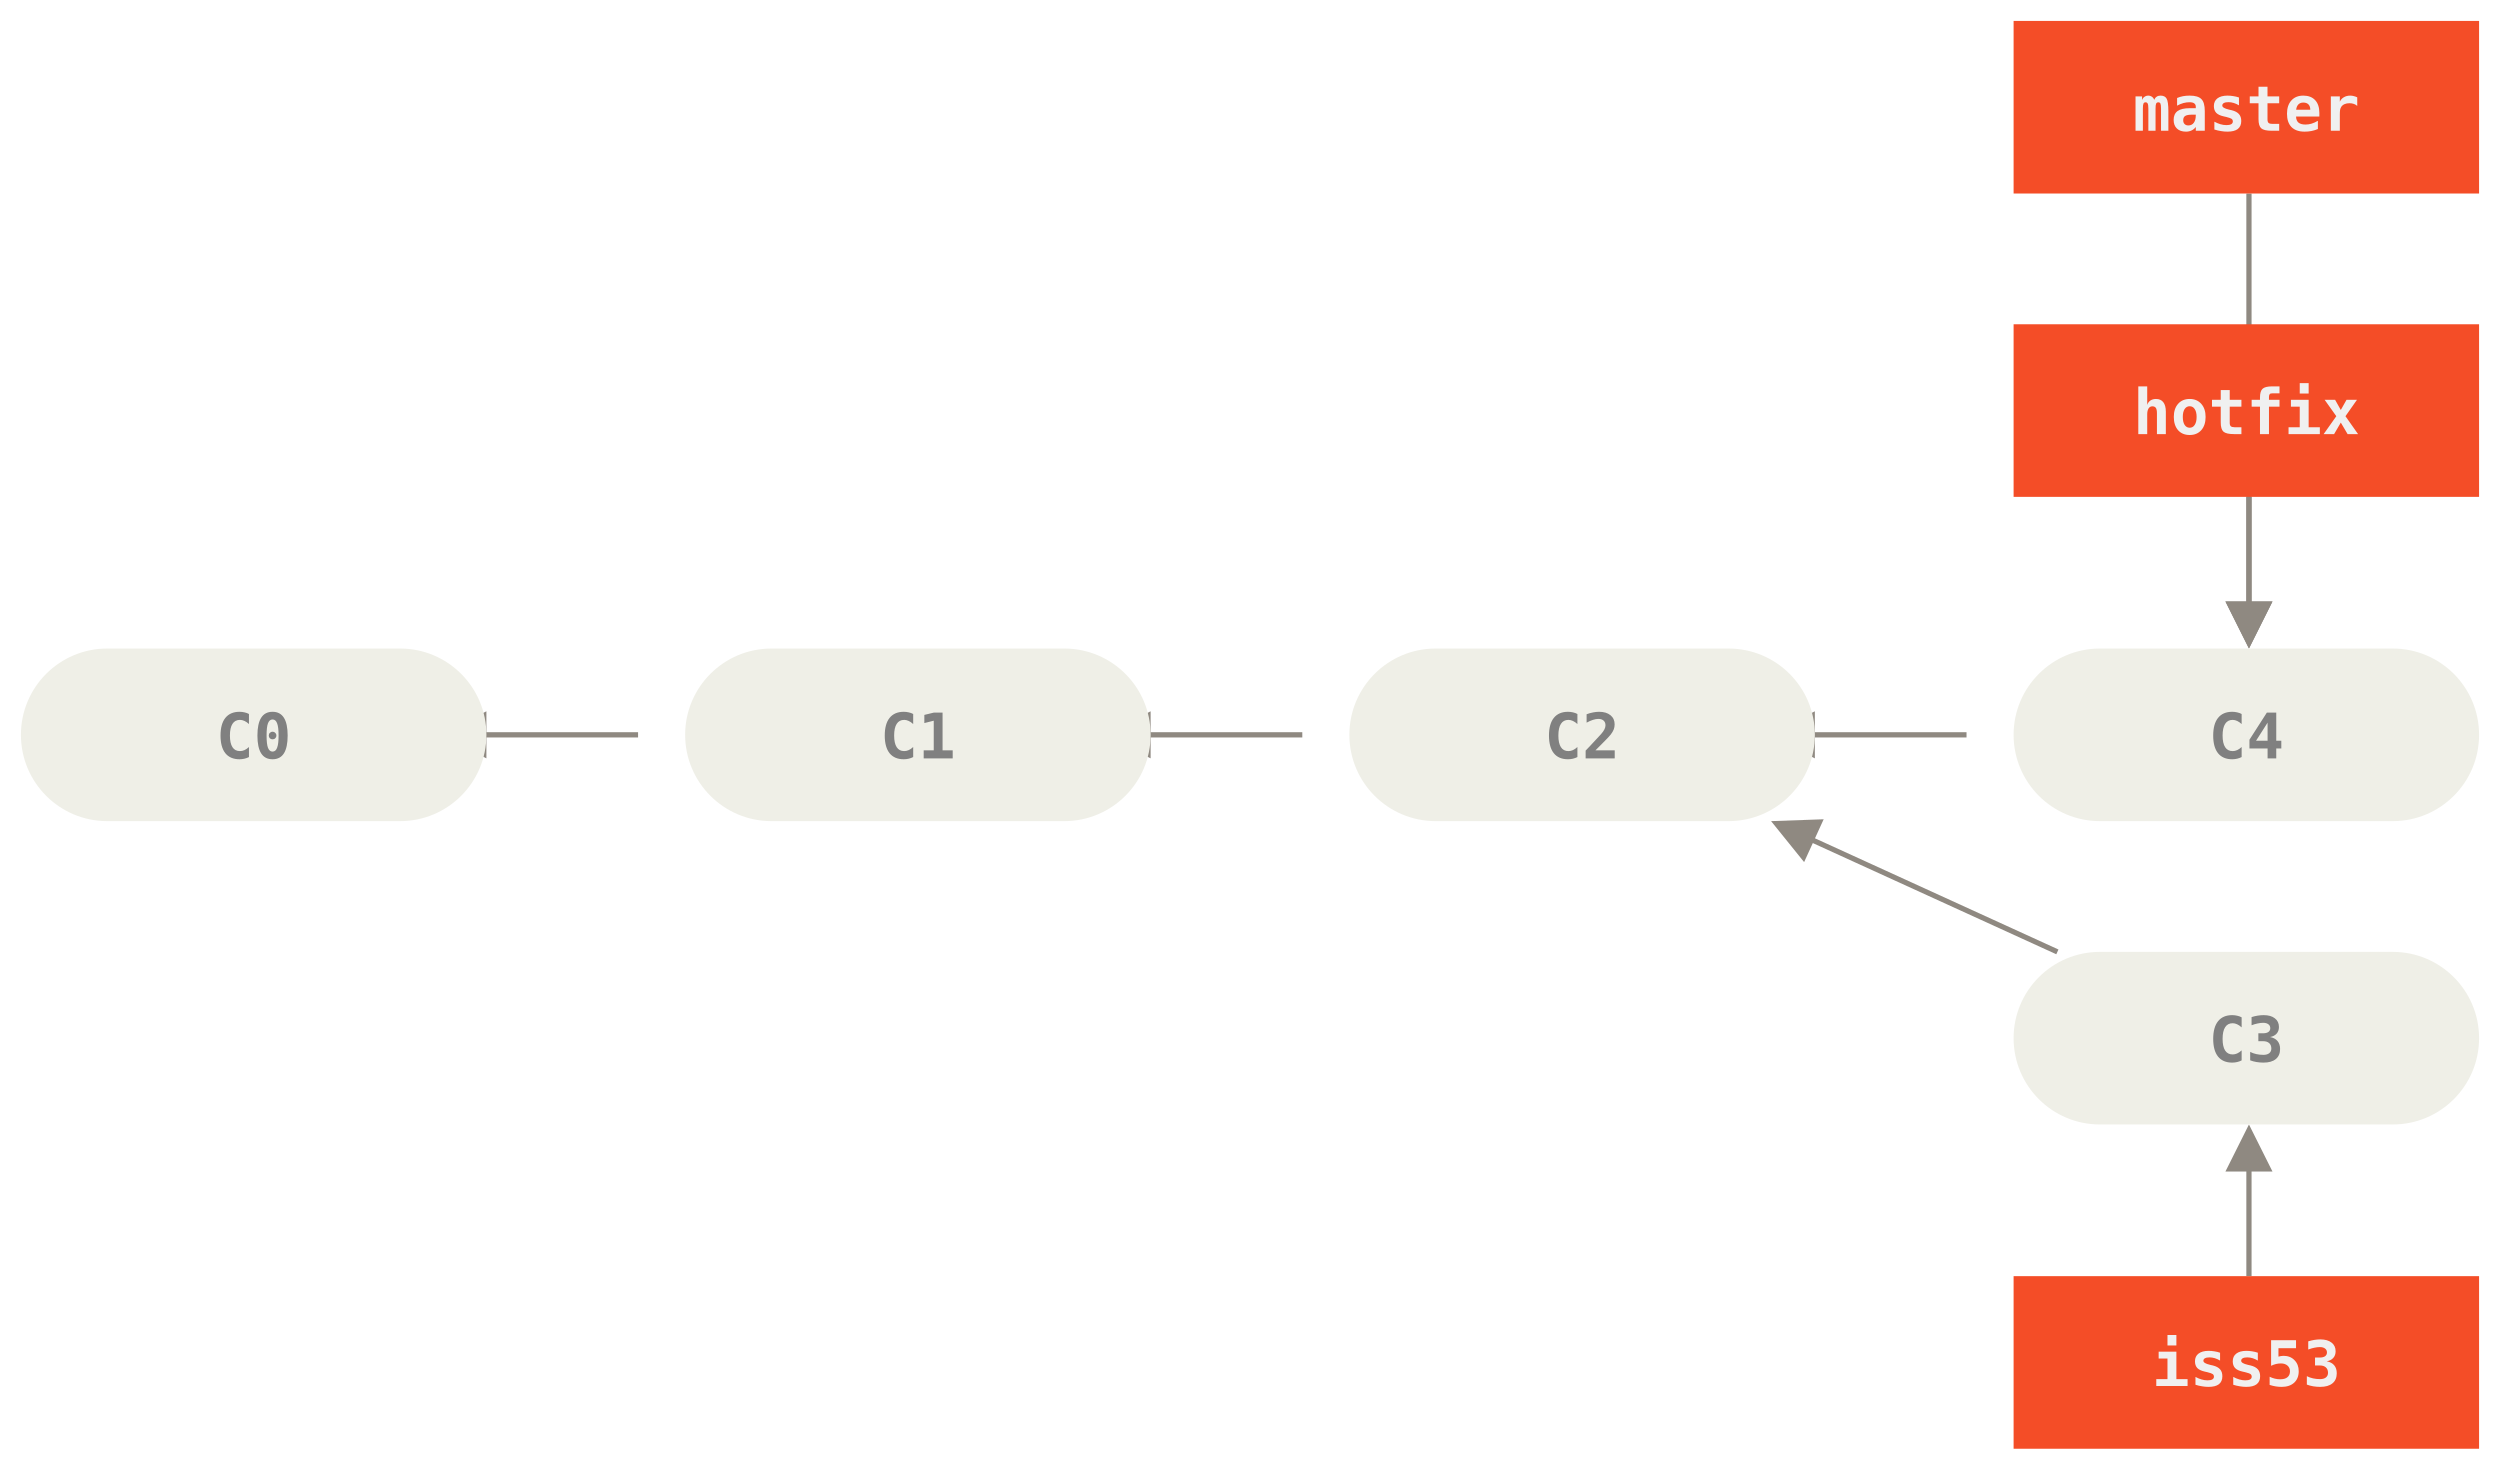
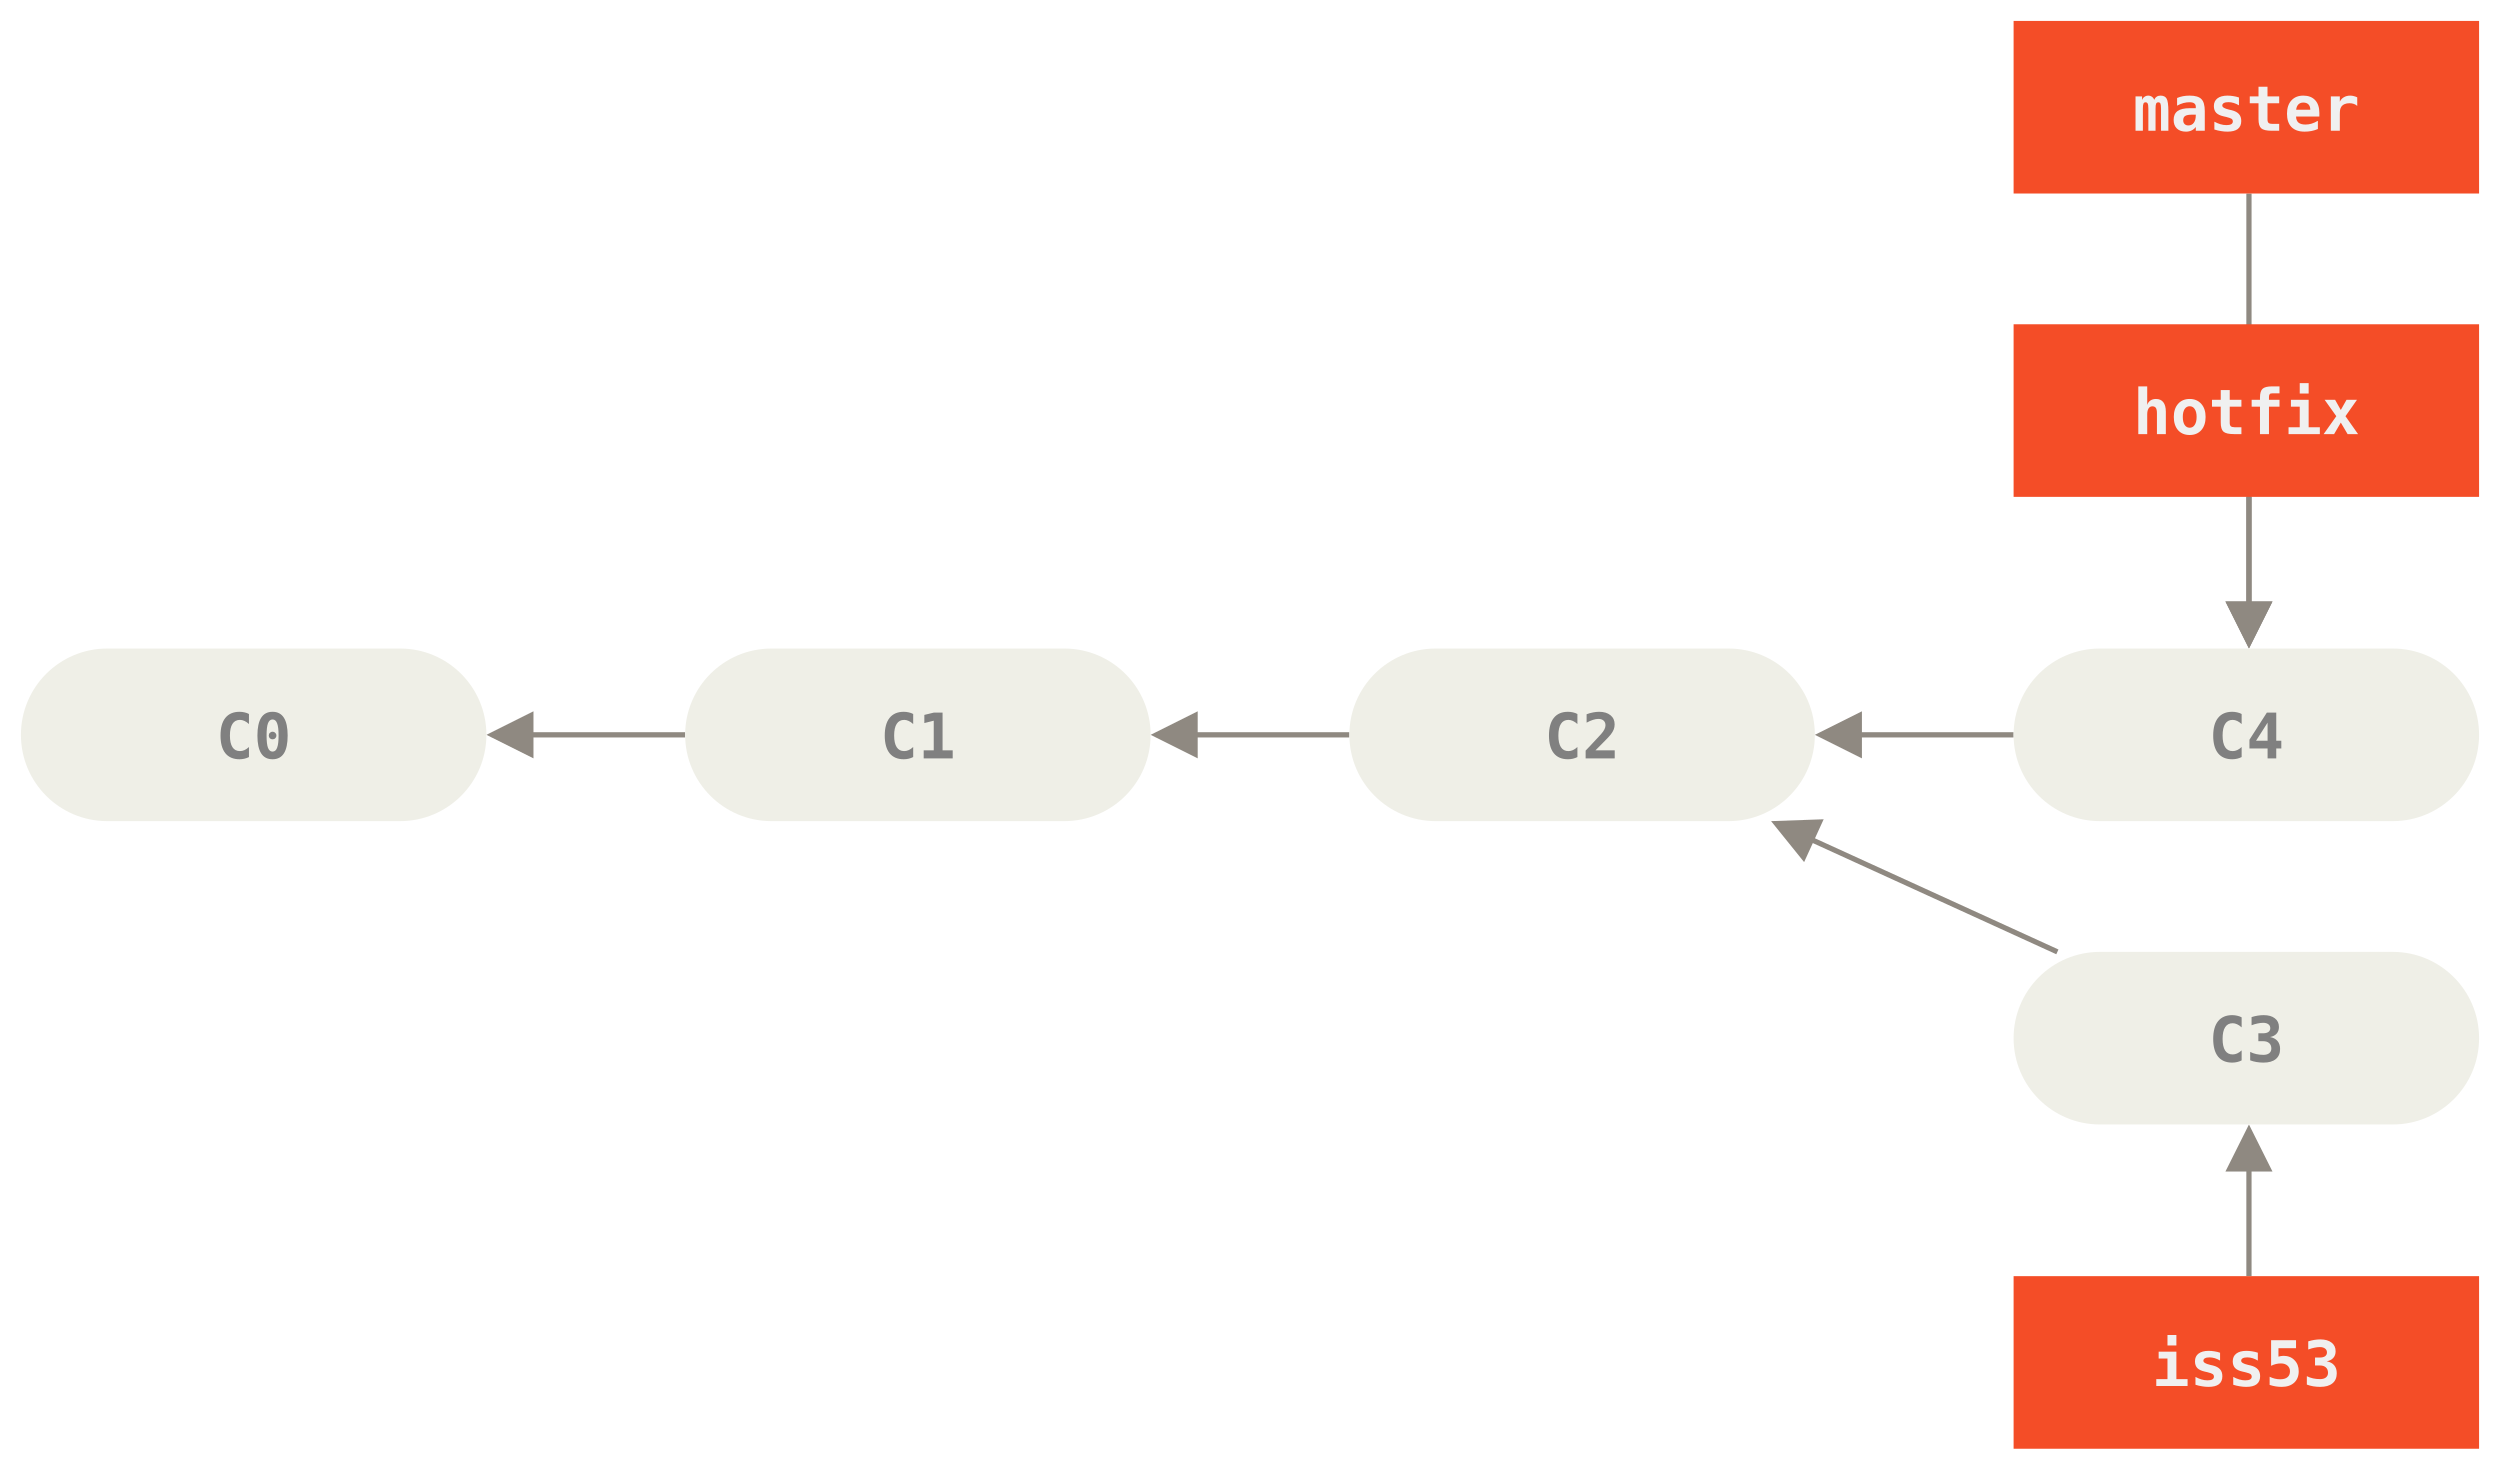
<svg xmlns="http://www.w3.org/2000/svg" version="1.1" width="956" height="562" viewBox="0 0 478 281">
-   <path d="m93 140h29v1h-29v4l-9-4.5 9-4.5z" fill="#8f8981" />
-   <path d="m220 140h29v1h-29v4l-9-4.5 9-4.5z" fill="#8f8981" />
-   <path d="m347 140h29v1h-29v4l-9-4.5 9-4.5z" fill="#8f8981" />
+   <path d="m102 140h29v1h-29v4l-9-4.5 9-4.5z" fill="#8f8981" />
+   <path d="m229 140h29v1h-29v4l-9-4.5 9-4.5z" fill="#8f8981" />
+   <path d="m356 140h29v1h-29v4l-9-4.5 9-4.5z" fill="#8f8981" />
  <path d="M393.578 181.545 L347.024 160.284 L348.685 156.645 L338.629 157 L344.947 164.832 L346.608 161.194 L393.163 182.455 Z" fill="#8f8981" />
  <path d="m429.5 115v-78h1v78h4l-4.5 9-4.5-9h4z" fill="#8f8981" />
  <path d="m429.5 115v-20h1v20h4l-4.5 9-4.5-9h4z" fill="#8f8981" />
  <path d="m429.5 224v20h1v-20h4l-4.5-9-4.5 9h4z" fill="#8f8981" />
  <g>
    <rect x="4" y="124" width="89" height="33" rx="16.5" ry="16.5" fill="#efefe7" />
    <text font-size="12px" font-weight="700" font-family="'JetBrains Mono', 'Source Code Pro', monospace" text-anchor="middle">
      <tspan x="48.5" y="145" fill="gray">C0</tspan>
    </text>
  </g>
  <g>
    <rect x="131" y="124" width="89" height="33" rx="16.5" ry="16.5" fill="#efefe7" />
    <text font-size="12px" font-weight="700" font-family="'JetBrains Mono', 'Source Code Pro', monospace" text-anchor="middle">
      <tspan x="175.5" y="145" fill="gray">C1</tspan>
    </text>
  </g>
  <g>
    <rect x="258" y="124" width="89" height="33" rx="16.5" ry="16.5" fill="#efefe7" />
    <text font-size="12px" font-weight="700" font-family="'JetBrains Mono', 'Source Code Pro', monospace" text-anchor="middle">
      <tspan x="302.5" y="145" fill="gray">C2</tspan>
    </text>
  </g>
  <g>
    <rect x="385" y="4" width="89" height="33" fill="#f44d27" />
    <text font-size="12px" font-weight="700" font-family="'JetBrains Mono', 'Source Code Pro', monospace" text-anchor="middle">
      <tspan x="429.5" y="25" fill="#f0f0f0">master</tspan>
    </text>
  </g>
  <g>
    <rect x="385" y="62" width="89" height="33" fill="#f44d27" />
    <text font-size="12px" font-weight="700" font-family="'JetBrains Mono', 'Source Code Pro', monospace" text-anchor="middle">
      <tspan x="429.5" y="83" fill="#f0f0f0">hotfix</tspan>
    </text>
  </g>
  <g>
    <rect x="385" y="124" width="89" height="33" rx="16.5" ry="16.5" fill="#efefe7" />
    <text font-size="12px" font-weight="700" font-family="'JetBrains Mono', 'Source Code Pro', monospace" text-anchor="middle">
      <tspan x="429.5" y="145" fill="gray">C4</tspan>
    </text>
  </g>
  <g>
    <rect x="385" y="182" width="89" height="33" rx="16.5" ry="16.5" fill="#efefe7" />
    <text font-size="12px" font-weight="700" font-family="'JetBrains Mono', 'Source Code Pro', monospace" text-anchor="middle">
      <tspan x="429.5" y="203" fill="gray">C3</tspan>
    </text>
  </g>
  <g>
    <rect x="385" y="244" width="89" height="33" fill="#f44d27" />
    <text font-size="12px" font-weight="700" font-family="'JetBrains Mono', 'Source Code Pro', monospace" text-anchor="middle">
      <tspan x="429.5" y="265" fill="#f0f0f0">iss53</tspan>
    </text>
  </g>
</svg>
